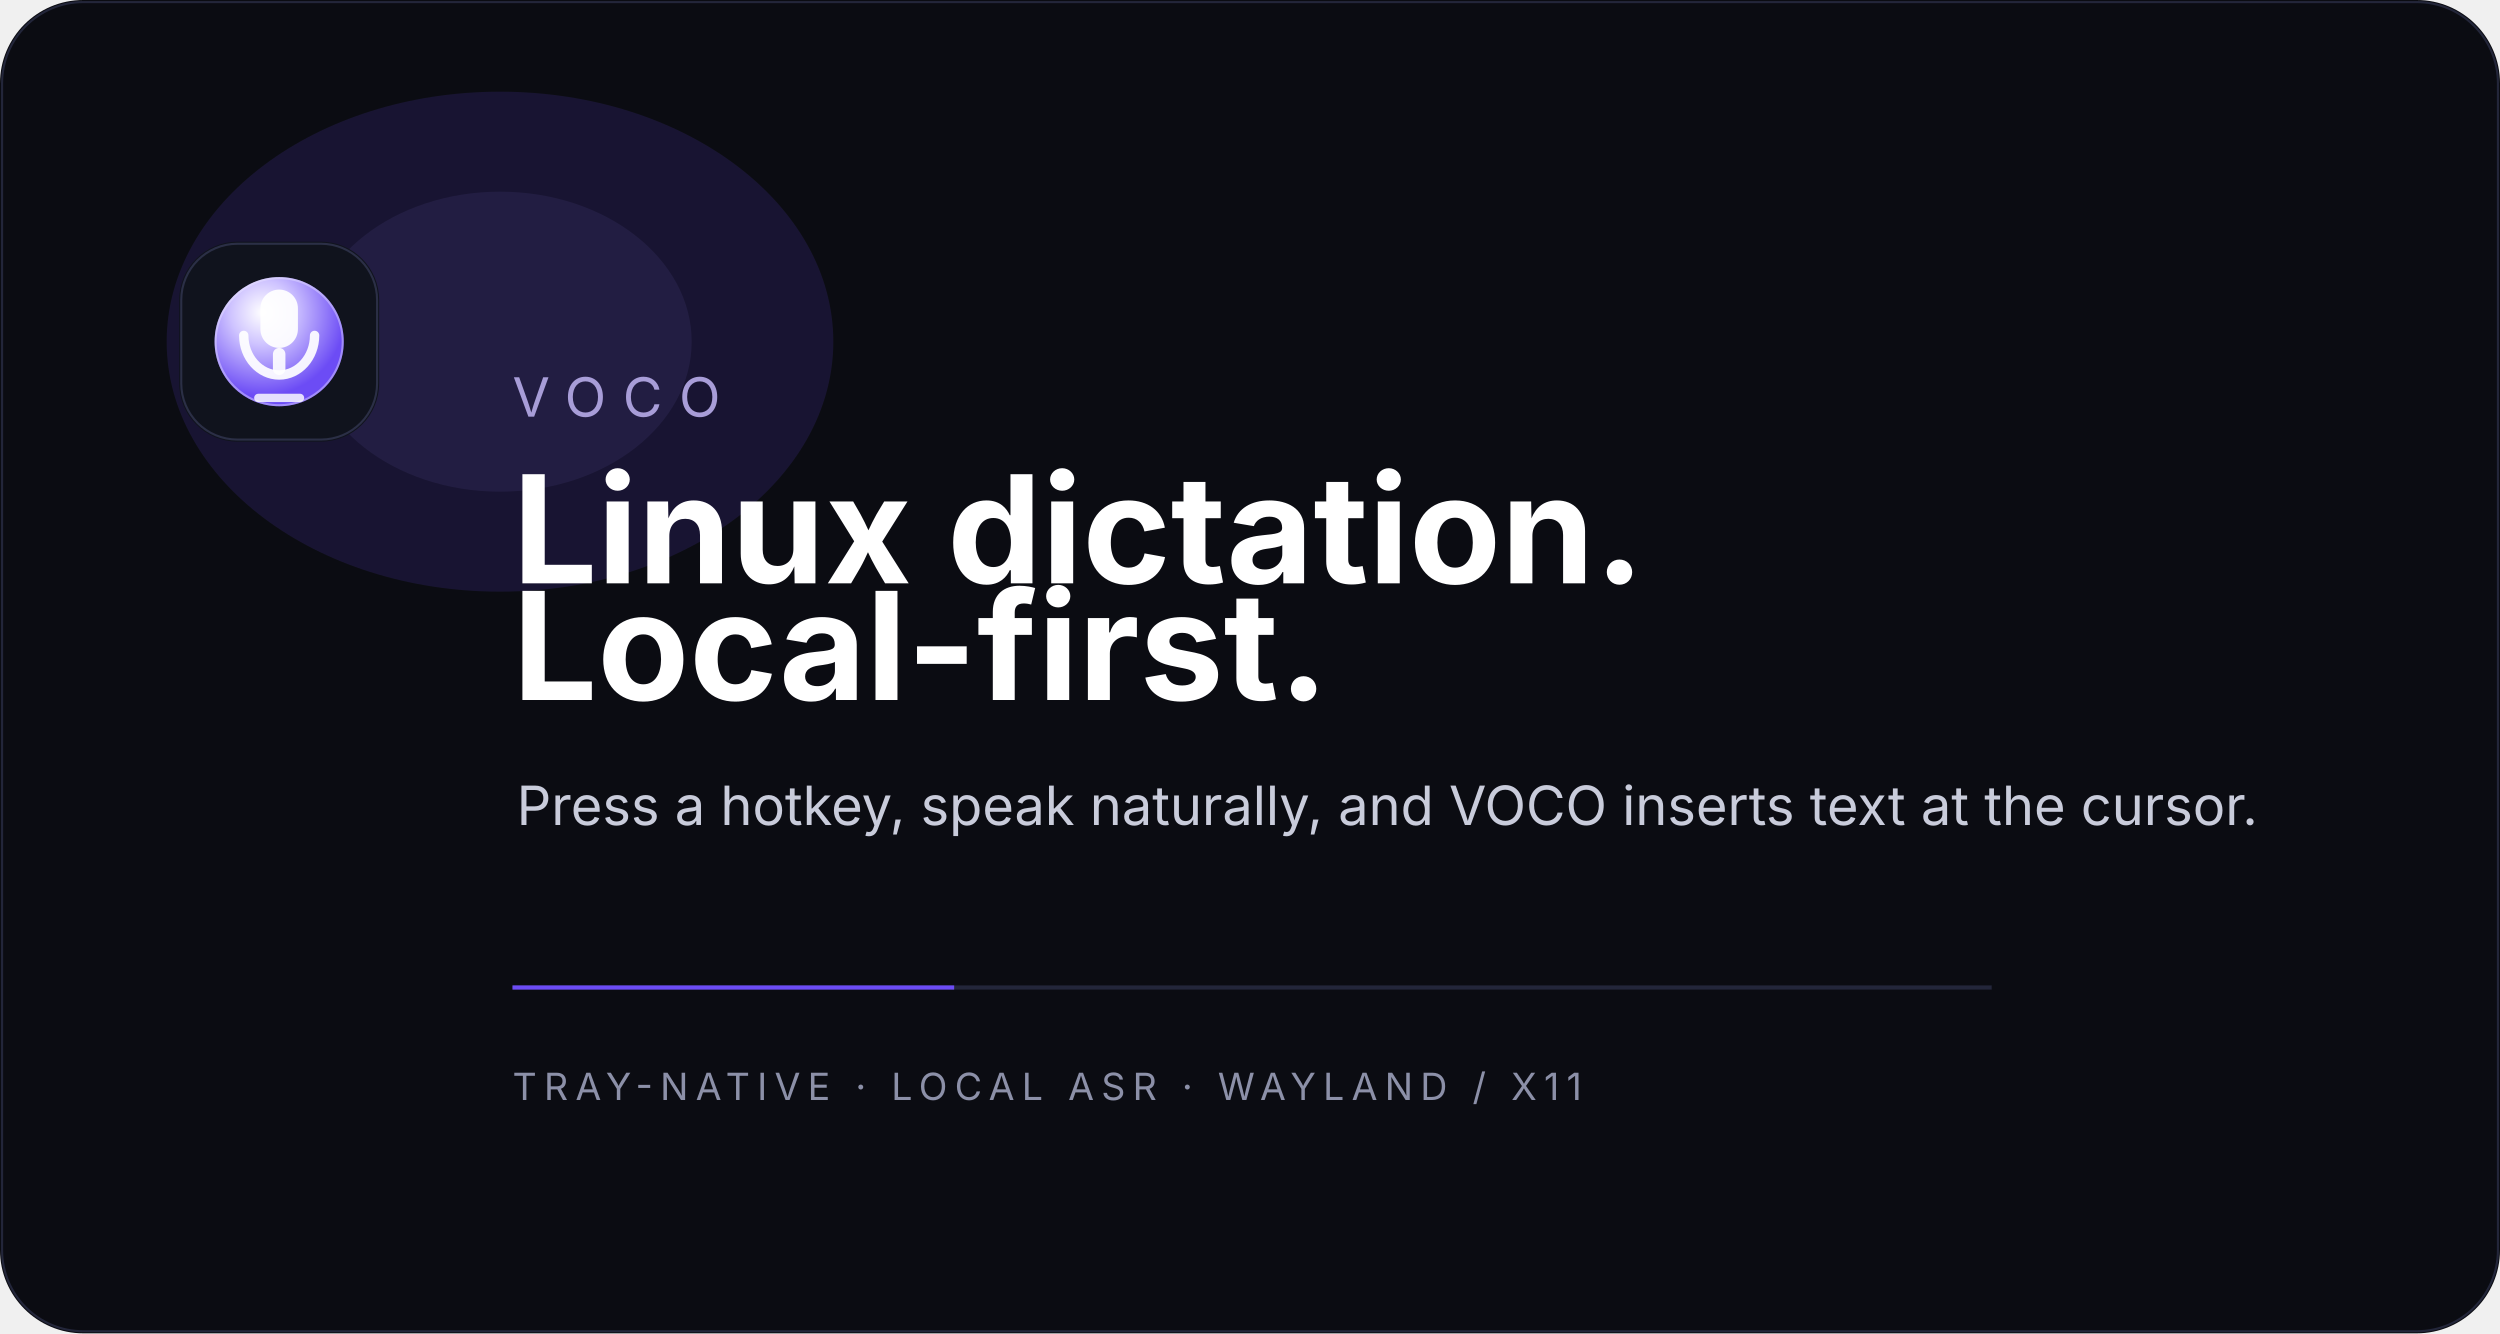
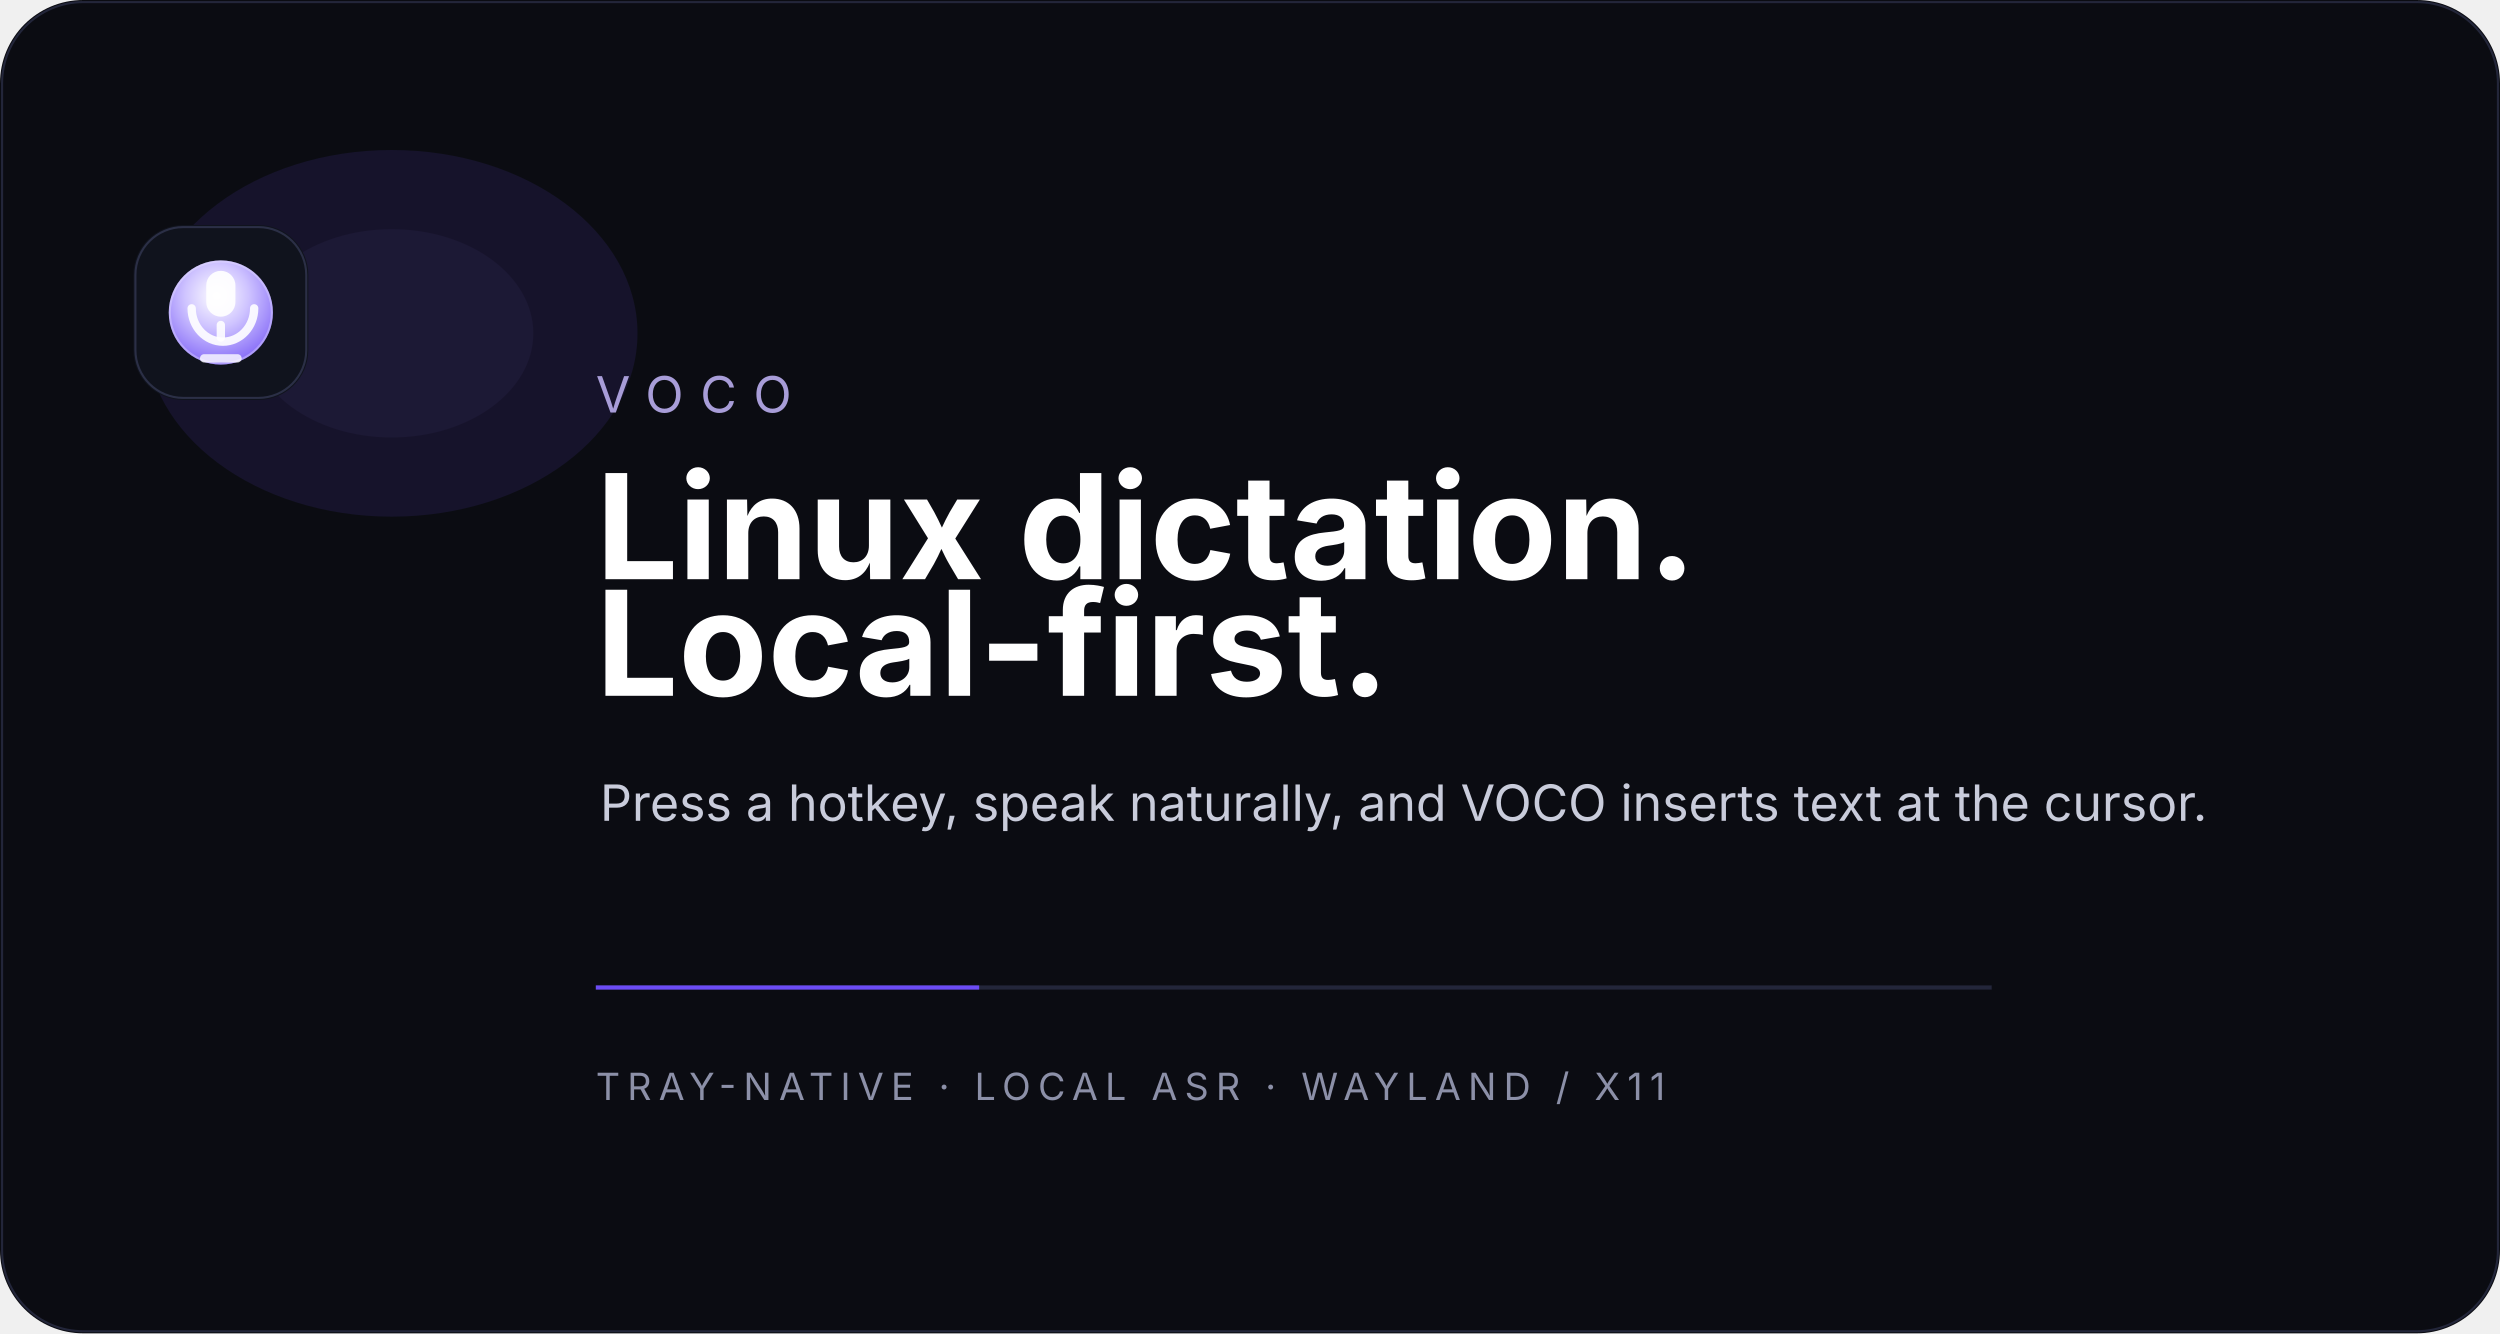
<svg xmlns="http://www.w3.org/2000/svg" viewBox="0 0 1200 640" fill="none" role="img" aria-labelledby="title desc">
  <rect width="1200" height="640" rx="40" fill="#0B0C12" />
  <rect x="1" y="1" width="1198" height="638" rx="39" stroke="#23263A" />
-   <ellipse cx="240" cy="164" rx="160" ry="120" fill="#6C4CF5" opacity="0.14" />
-   <ellipse cx="240" cy="164" rx="92" ry="72" fill="#9B8BFF" opacity="0.08" />
-   <g transform="translate(86 116)">
-     <rect x="0" y="0" width="96" height="96" rx="28" fill="#10131D" />
-     <rect x="1" y="1" width="94" height="94" rx="27" stroke="#2B2F46" />
-     <circle cx="48" cy="48" r="31" fill="url(#orb)" />
-     <circle cx="48" cy="48" r="30.5" stroke="#ECE8FF" stroke-opacity="0.42" />
-     <rect x="39" y="23" width="18" height="28" rx="9" fill="#FFFFFF" fill-opacity="0.92" />
-     <path d="M31 45C31 55.493 38.611 64 48 64C57.389 64 65 55.493 65 45" stroke="#FFFFFF" stroke-width="4.5" stroke-linecap="round" stroke-opacity="0.92" />
-     <rect x="45" y="51" width="6" height="13" rx="3" fill="#FFFFFF" fill-opacity="0.9" />
-     <rect x="36" y="73" width="24" height="4" rx="2" fill="#FFFFFF" fill-opacity="0.82" />
+   <ellipse cx="188" cy="160" rx="118" ry="88" fill="#6C4CF5" opacity="0.11" />
+   <ellipse cx="188" cy="160" rx="68" ry="50" fill="#9B8BFF" opacity="0.05" />
+   <g transform="translate(64 108)">
+     <rect x="0" y="0" width="84" height="84" rx="24" fill="#10131D" />
+     <rect x="1" y="1" width="82" height="82" rx="23" stroke="#2B2F46" />
+     <circle cx="42" cy="42" r="25" fill="url(#orb)" />
+     <circle cx="42" cy="42" r="24.5" stroke="#ECE8FF" stroke-opacity="0.36" />
+     <rect x="35" y="22" width="14" height="22" rx="7" fill="#FFFFFF" fill-opacity="0.92" />
+     <path d="M28 40C28 48.837 34.716 56 43 56C51.284 56 58 48.837 58 40" stroke="#FFFFFF" stroke-width="4" stroke-linecap="round" stroke-opacity="0.9" />
+     <rect x="40" y="46" width="4" height="10" rx="2" fill="#FFFFFF" fill-opacity="0.88" />
+     <rect x="32" y="62" width="20" height="4" rx="2" fill="#FFFFFF" fill-opacity="0.78" />
  </g>
-   <g transform="translate(246 158)" font-family="system-ui, -apple-system, BlinkMacSystemFont, 'Segoe UI', sans-serif">
-     <text x="0" y="42" font-size="26" letter-spacing="8" fill="#A89DD8">VOCO</text>
-     <text x="0" y="122" font-size="72" font-weight="700" fill="#FFFFFF">Linux dictation.</text>
-     <text x="0" y="178" font-size="72" font-weight="700" fill="#FFFFFF">Local-first.</text>
-     <text x="2" y="238" font-size="26" fill="#C9CCDB">Press a hotkey, speak naturally, and VOCO inserts text at the cursor.</text>
+   <g transform="translate(286 156)" font-family="system-ui, -apple-system, BlinkMacSystemFont, 'Segoe UI', sans-serif">
+     <text x="0" y="42" font-size="24" letter-spacing="8" fill="#A89DD8">VOCO</text>
+     <text x="0" y="122" font-size="70" font-weight="700" fill="#FFFFFF">Linux dictation.</text>
+     <text x="0" y="178" font-size="70" font-weight="700" fill="#FFFFFF">Local-first.</text>
+     <text x="2" y="238" font-size="24" fill="#C9CCDB">Press a hotkey, speak naturally, and VOCO inserts text at the cursor.</text>
  </g>
-   <path d="M246 474H956" stroke="#23263A" stroke-width="2" />
-   <path d="M246 474H458" stroke="#6C4CF5" stroke-width="2" />
-   <g transform="translate(246 500)" font-family="system-ui, -apple-system, BlinkMacSystemFont, 'Segoe UI', sans-serif">
+   <path d="M286 474H956" stroke="#23263A" stroke-width="2" />
+   <path d="M286 474H470" stroke="#6C4CF5" stroke-width="2" />
+   <g transform="translate(286 500)" font-family="system-ui, -apple-system, BlinkMacSystemFont, 'Segoe UI', sans-serif">
    <text x="0" y="28" font-size="18" letter-spacing="3.5" fill="#8C90A8">TRAY-NATIVE · LOCAL ASR · WAYLAND / X11</text>
  </g>
  <defs>
    <radialGradient id="orb" cx="0" cy="0" r="1" gradientUnits="userSpaceOnUse" gradientTransform="translate(40 34) rotate(54) scale(40)">
      <stop stop-color="#FFFFFF" />
      <stop offset="0.38" stop-color="#CFC4FF" />
      <stop offset="1" stop-color="#6C4CF5" />
    </radialGradient>
  </defs>
</svg>
